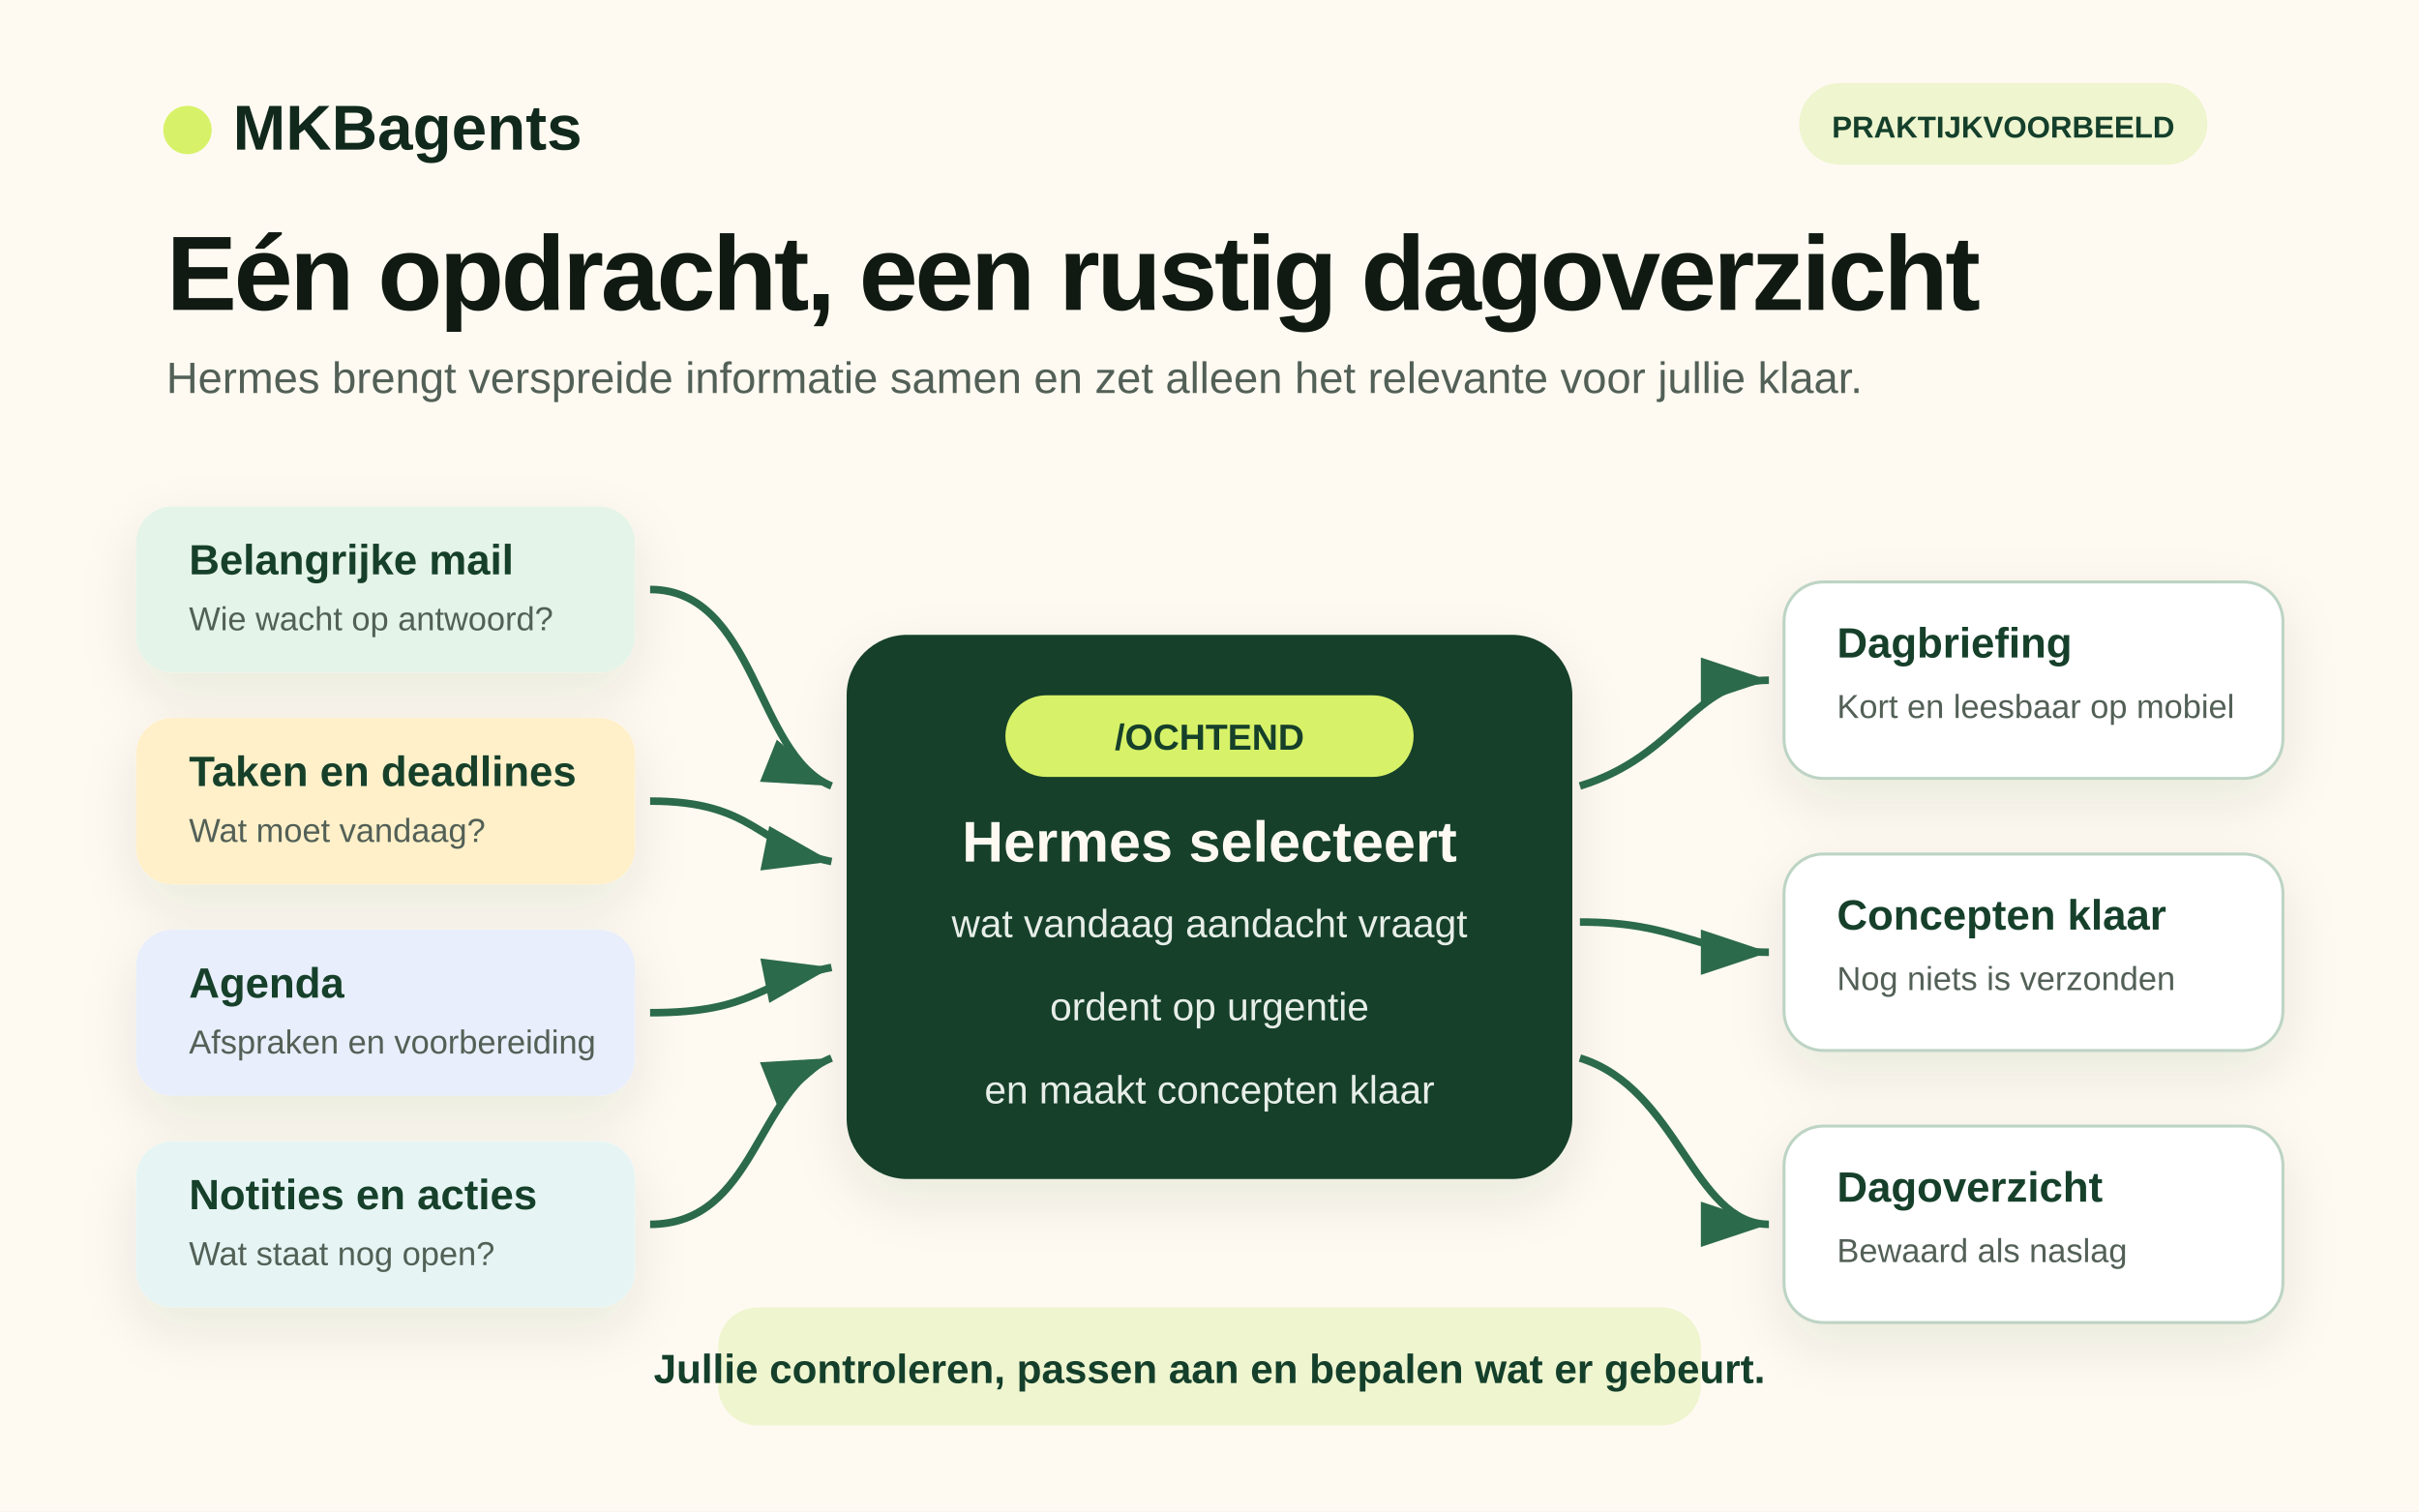
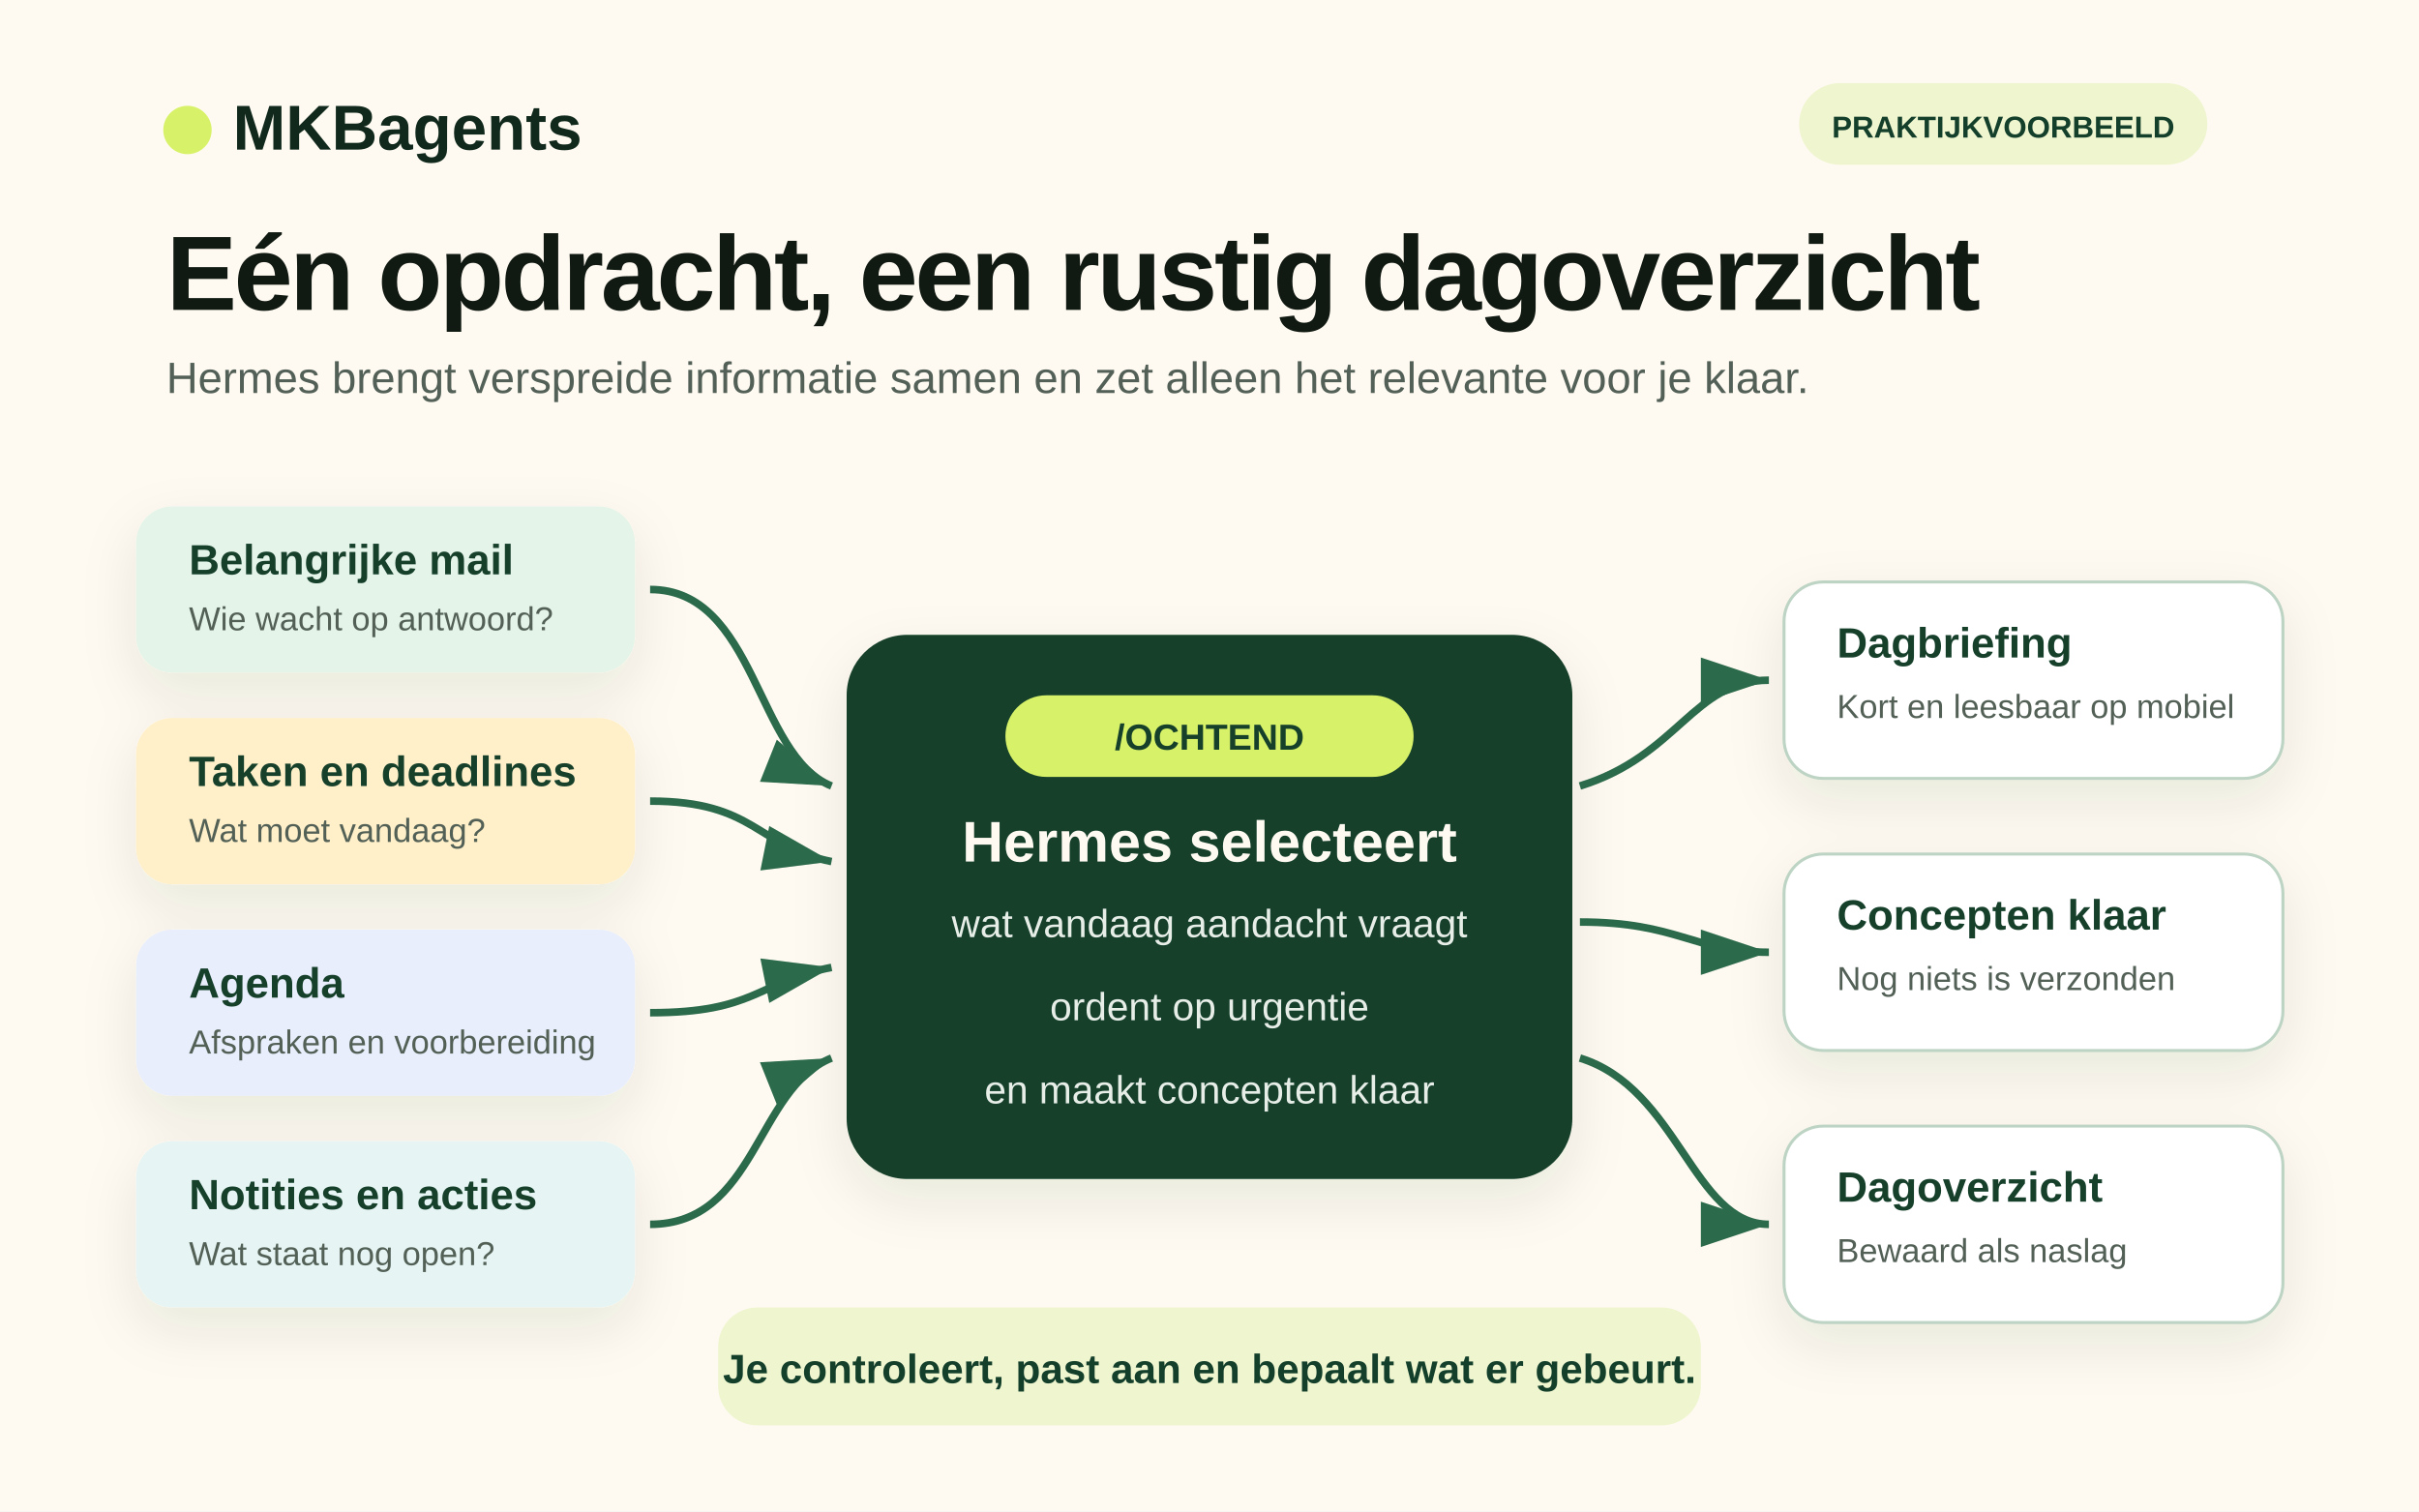
<svg xmlns="http://www.w3.org/2000/svg" width="1600" height="1000" viewBox="0 0 1600 1000">
  <defs>
    <marker id="arrow" markerWidth="10" markerHeight="10" refX="9" refY="3" orient="auto" markerUnits="strokeWidth">
      <path d="M0,0 L0,6 L9,3 z" fill="#2b6a4a" />
    </marker>
    <filter id="shadow" x="-20%" y="-20%" width="140%" height="140%">
      <feDropShadow dx="0" dy="14" stdDeviation="18" flood-color="#163f2b" flood-opacity=".09" />
    </filter>
  </defs>
  <rect width="1600" height="1000" fill="#fffaf1" />
  <circle cx="124" cy="86" r="16" fill="#d7f268" />
  <text x="154" y="99" font-family="Arial,sans-serif" font-size="42" font-weight="800" fill="#10291c">MKBagents</text>
  <rect x="1190" y="55" width="270" height="54" rx="27" fill="#eef5cf" />
  <text x="1325" y="91" text-anchor="middle" font-family="Arial,sans-serif" font-size="20" font-weight="700" fill="#143f2b">PRAKTIJKVOORBEELD</text>
  <text x="110" y="205" font-family="Arial,sans-serif" font-size="70" font-weight="850" letter-spacing="-2" fill="#111a12">Eén opdracht, een rustig dagoverzicht</text>
-   <text x="110" y="260" font-family="Arial,sans-serif" font-size="29" fill="#526057">Hermes brengt verspreide informatie samen en zet alleen het relevante voor jullie klaar.</text>
+   <text x="110" y="260" font-family="Arial,sans-serif" font-size="29" fill="#526057">Hermes brengt verspreide informatie samen en zet alleen het relevante voor je klaar.</text>
  <g filter="url(#shadow)" font-family="Arial,sans-serif">
    <rect x="90" y="335" width="330" height="110" rx="24" fill="#e5f4e8" />
    <text x="125" y="380" font-size="28" font-weight="800" fill="#143f2b">Belangrijke mail</text>
    <text x="125" y="417" font-size="22" fill="#526057">Wie wacht op antwoord?</text>
    <rect x="90" y="475" width="330" height="110" rx="24" fill="#fff0c9" />
    <text x="125" y="520" font-size="28" font-weight="800" fill="#143f2b">Taken en deadlines</text>
    <text x="125" y="557" font-size="22" fill="#526057">Wat moet vandaag?</text>
    <rect x="90" y="615" width="330" height="110" rx="24" fill="#e8eefb" />
    <text x="125" y="660" font-size="28" font-weight="800" fill="#143f2b">Agenda</text>
    <text x="125" y="697" font-size="22" fill="#526057">Afspraken en voorbereiding</text>
    <rect x="90" y="755" width="330" height="110" rx="24" fill="#e6f5f4" />
    <text x="125" y="800" font-size="28" font-weight="800" fill="#143f2b">Notities en acties</text>
    <text x="125" y="837" font-size="22" fill="#526057">Wat staat nog open?</text>
    <rect x="560" y="420" width="480" height="360" rx="40" fill="#143f2b" />
    <rect x="665" y="460" width="270" height="54" rx="27" fill="#d7f268" />
    <text x="800" y="496" text-anchor="middle" font-size="24" font-weight="900" fill="#143f2b">/OCHTEND</text>
    <text x="800" y="570" text-anchor="middle" font-size="38" font-weight="850" fill="#fffaf1">Hermes selecteert</text>
    <text x="800" y="620" text-anchor="middle" font-size="26" fill="#e7eee8">wat vandaag aandacht vraagt</text>
    <text x="800" y="675" text-anchor="middle" font-size="26" fill="#e7eee8">ordent op urgentie</text>
    <text x="800" y="730" text-anchor="middle" font-size="26" fill="#e7eee8">en maakt concepten klaar</text>
    <rect x="1180" y="385" width="330" height="130" rx="26" fill="#ffffff" stroke="#bdd4c4" stroke-width="2" />
    <text x="1215" y="435" font-size="28" font-weight="800" fill="#143f2b">Dagbriefing</text>
    <text x="1215" y="475" font-size="22" fill="#526057">Kort en leesbaar op mobiel</text>
    <rect x="1180" y="565" width="330" height="130" rx="26" fill="#ffffff" stroke="#bdd4c4" stroke-width="2" />
    <text x="1215" y="615" font-size="28" font-weight="800" fill="#143f2b">Concepten klaar</text>
    <text x="1215" y="655" font-size="22" fill="#526057">Nog niets is verzonden</text>
    <rect x="1180" y="745" width="330" height="130" rx="26" fill="#ffffff" stroke="#bdd4c4" stroke-width="2" />
    <text x="1215" y="795" font-size="28" font-weight="800" fill="#143f2b">Dagoverzicht</text>
    <text x="1215" y="835" font-size="22" fill="#526057">Bewaard als naslag</text>
  </g>
  <g stroke="#2b6a4a" stroke-width="5" fill="none" marker-end="url(#arrow)">
    <path d="M430 390 C500 390 500 500 550 520" />
    <path d="M430 530 C500 530 500 560 550 570" />
    <path d="M430 670 C500 670 500 650 550 640" />
    <path d="M430 810 C500 810 500 720 550 700" />
    <path d="M1045 520 C1110 500 1120 450 1170 450" />
    <path d="M1045 610 C1110 610 1120 630 1170 630" />
    <path d="M1045 700 C1110 720 1120 810 1170 810" />
  </g>
  <rect x="475" y="865" width="650" height="78" rx="26" fill="#eef5cf" />
-   <text x="800" y="915" text-anchor="middle" font-family="Arial,sans-serif" font-size="27" font-weight="800" fill="#143f2b">Jullie controleren, passen aan en bepalen wat er gebeurt.</text>
+   <text x="800" y="915" text-anchor="middle" font-family="Arial,sans-serif" font-size="27" font-weight="800" fill="#143f2b">Je controleert, past aan en bepaalt wat er gebeurt.</text>
</svg>
